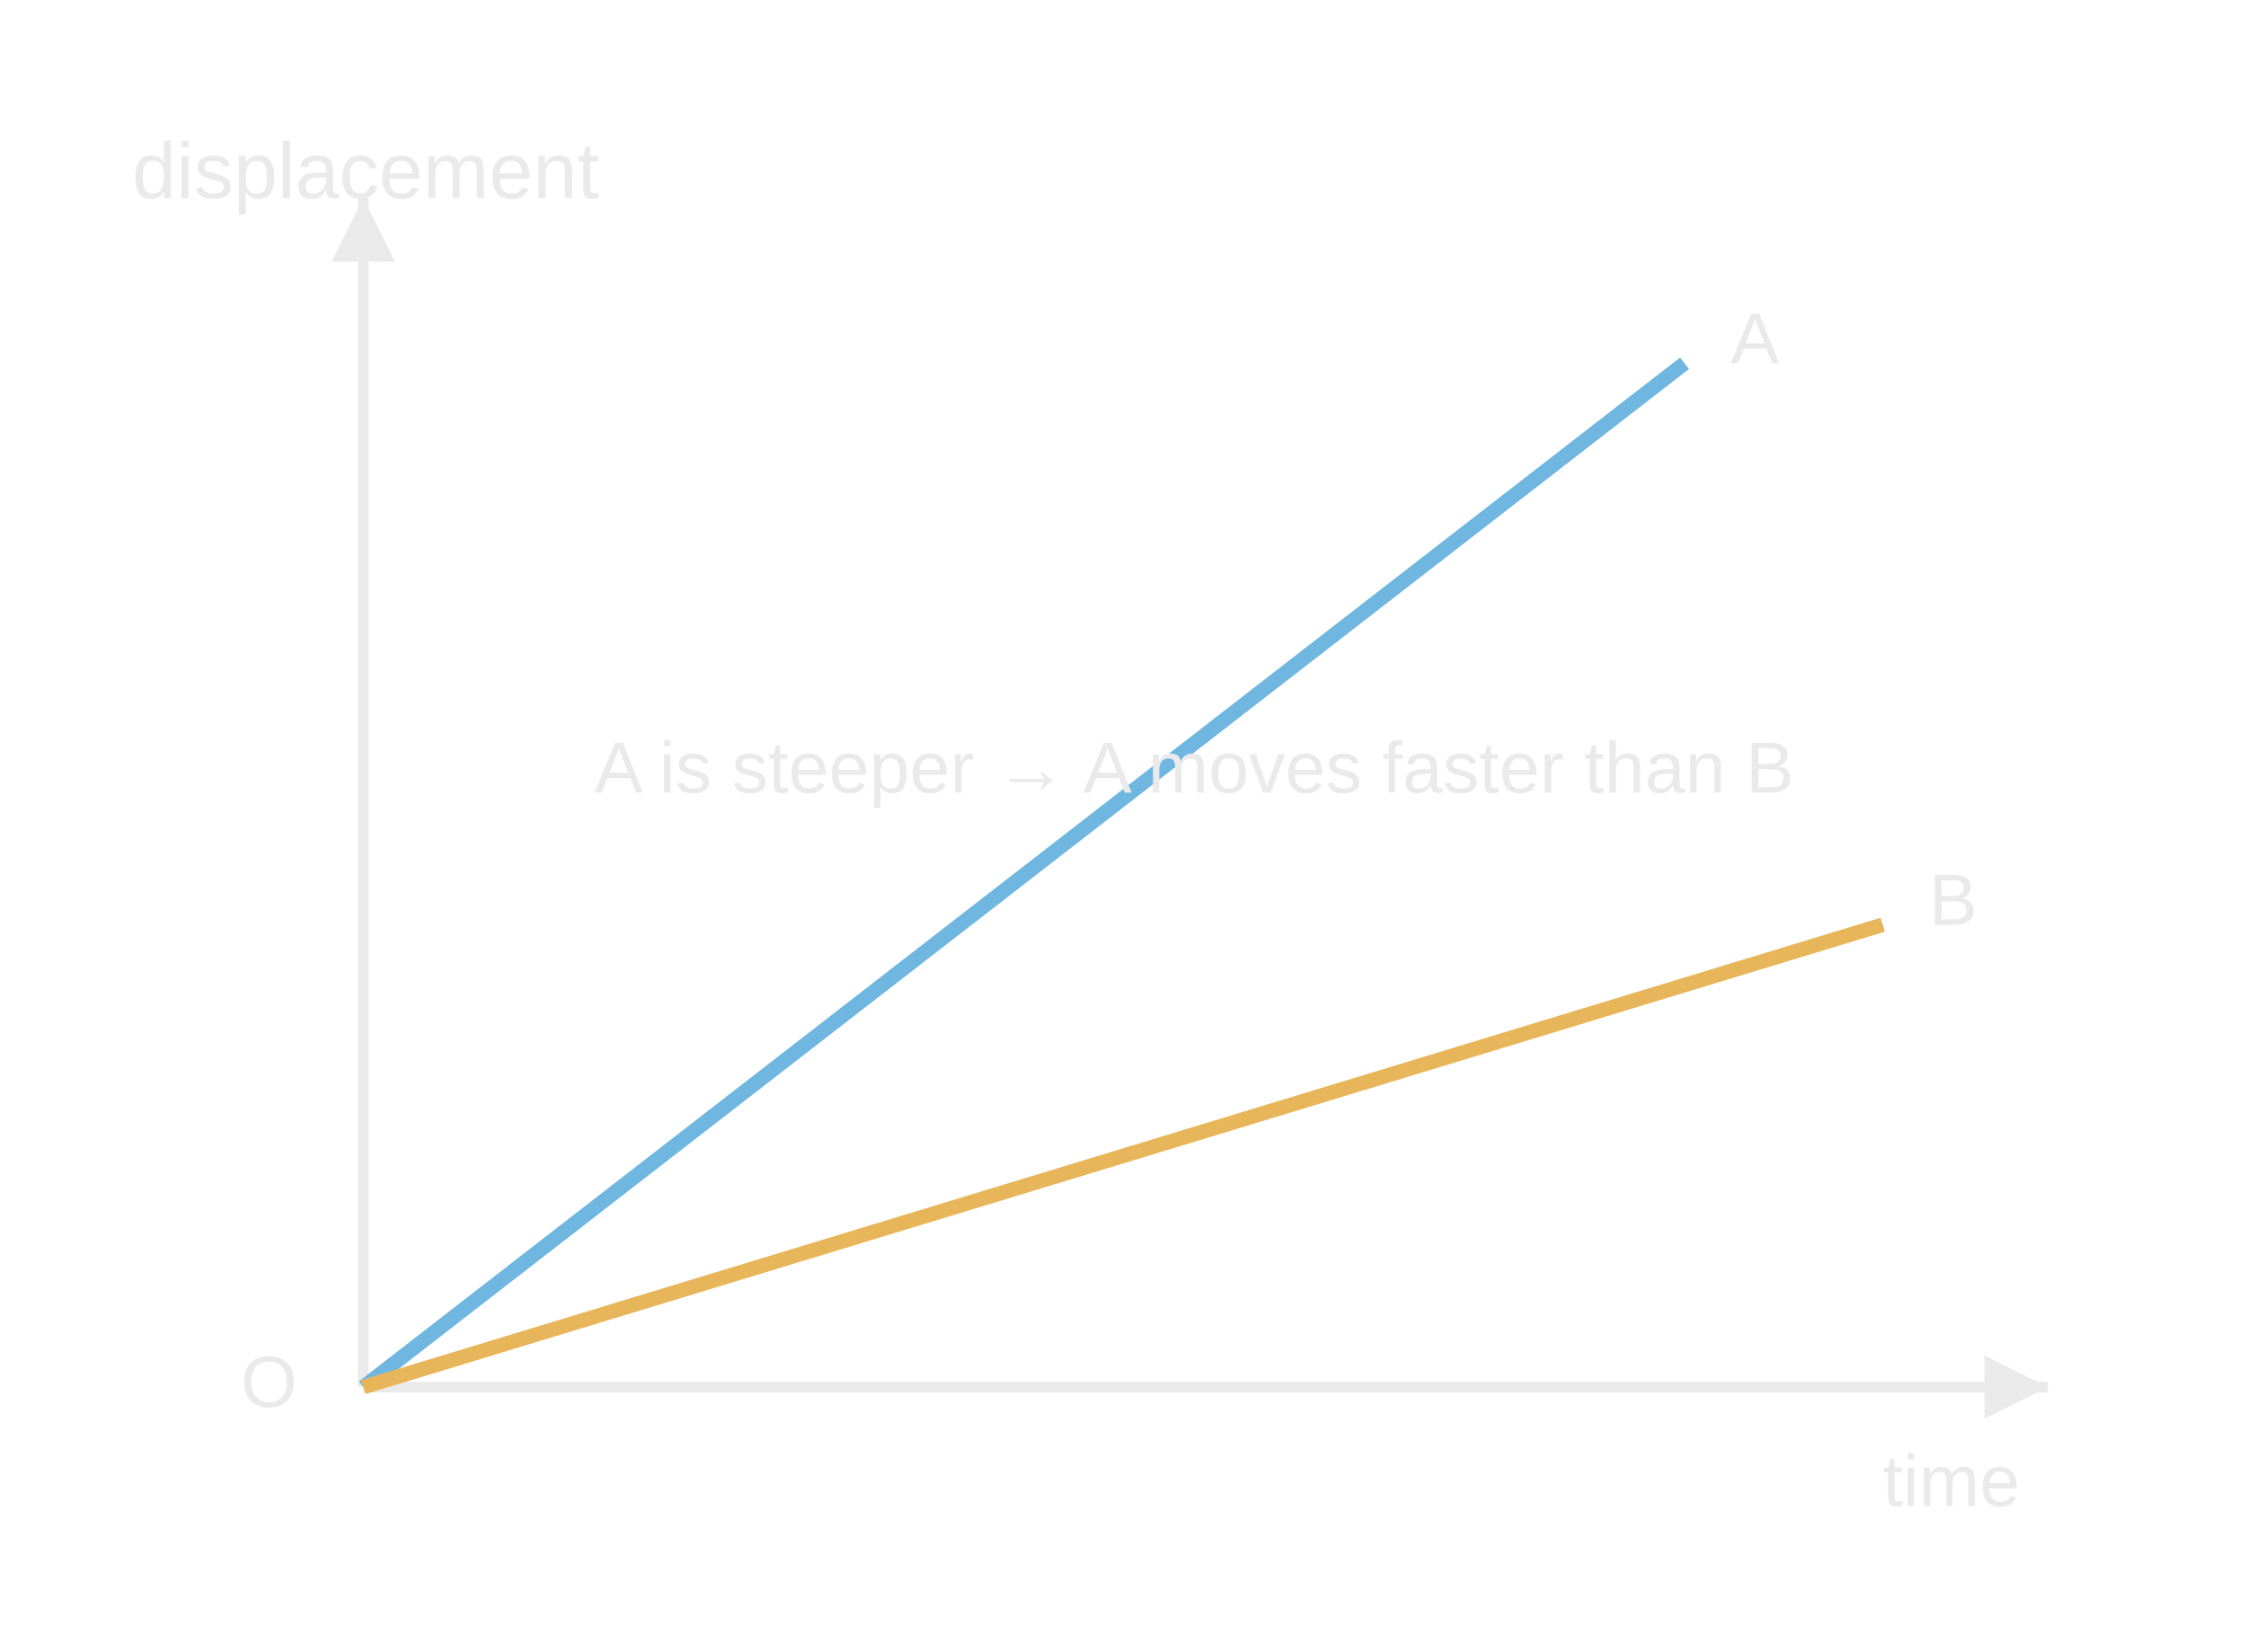
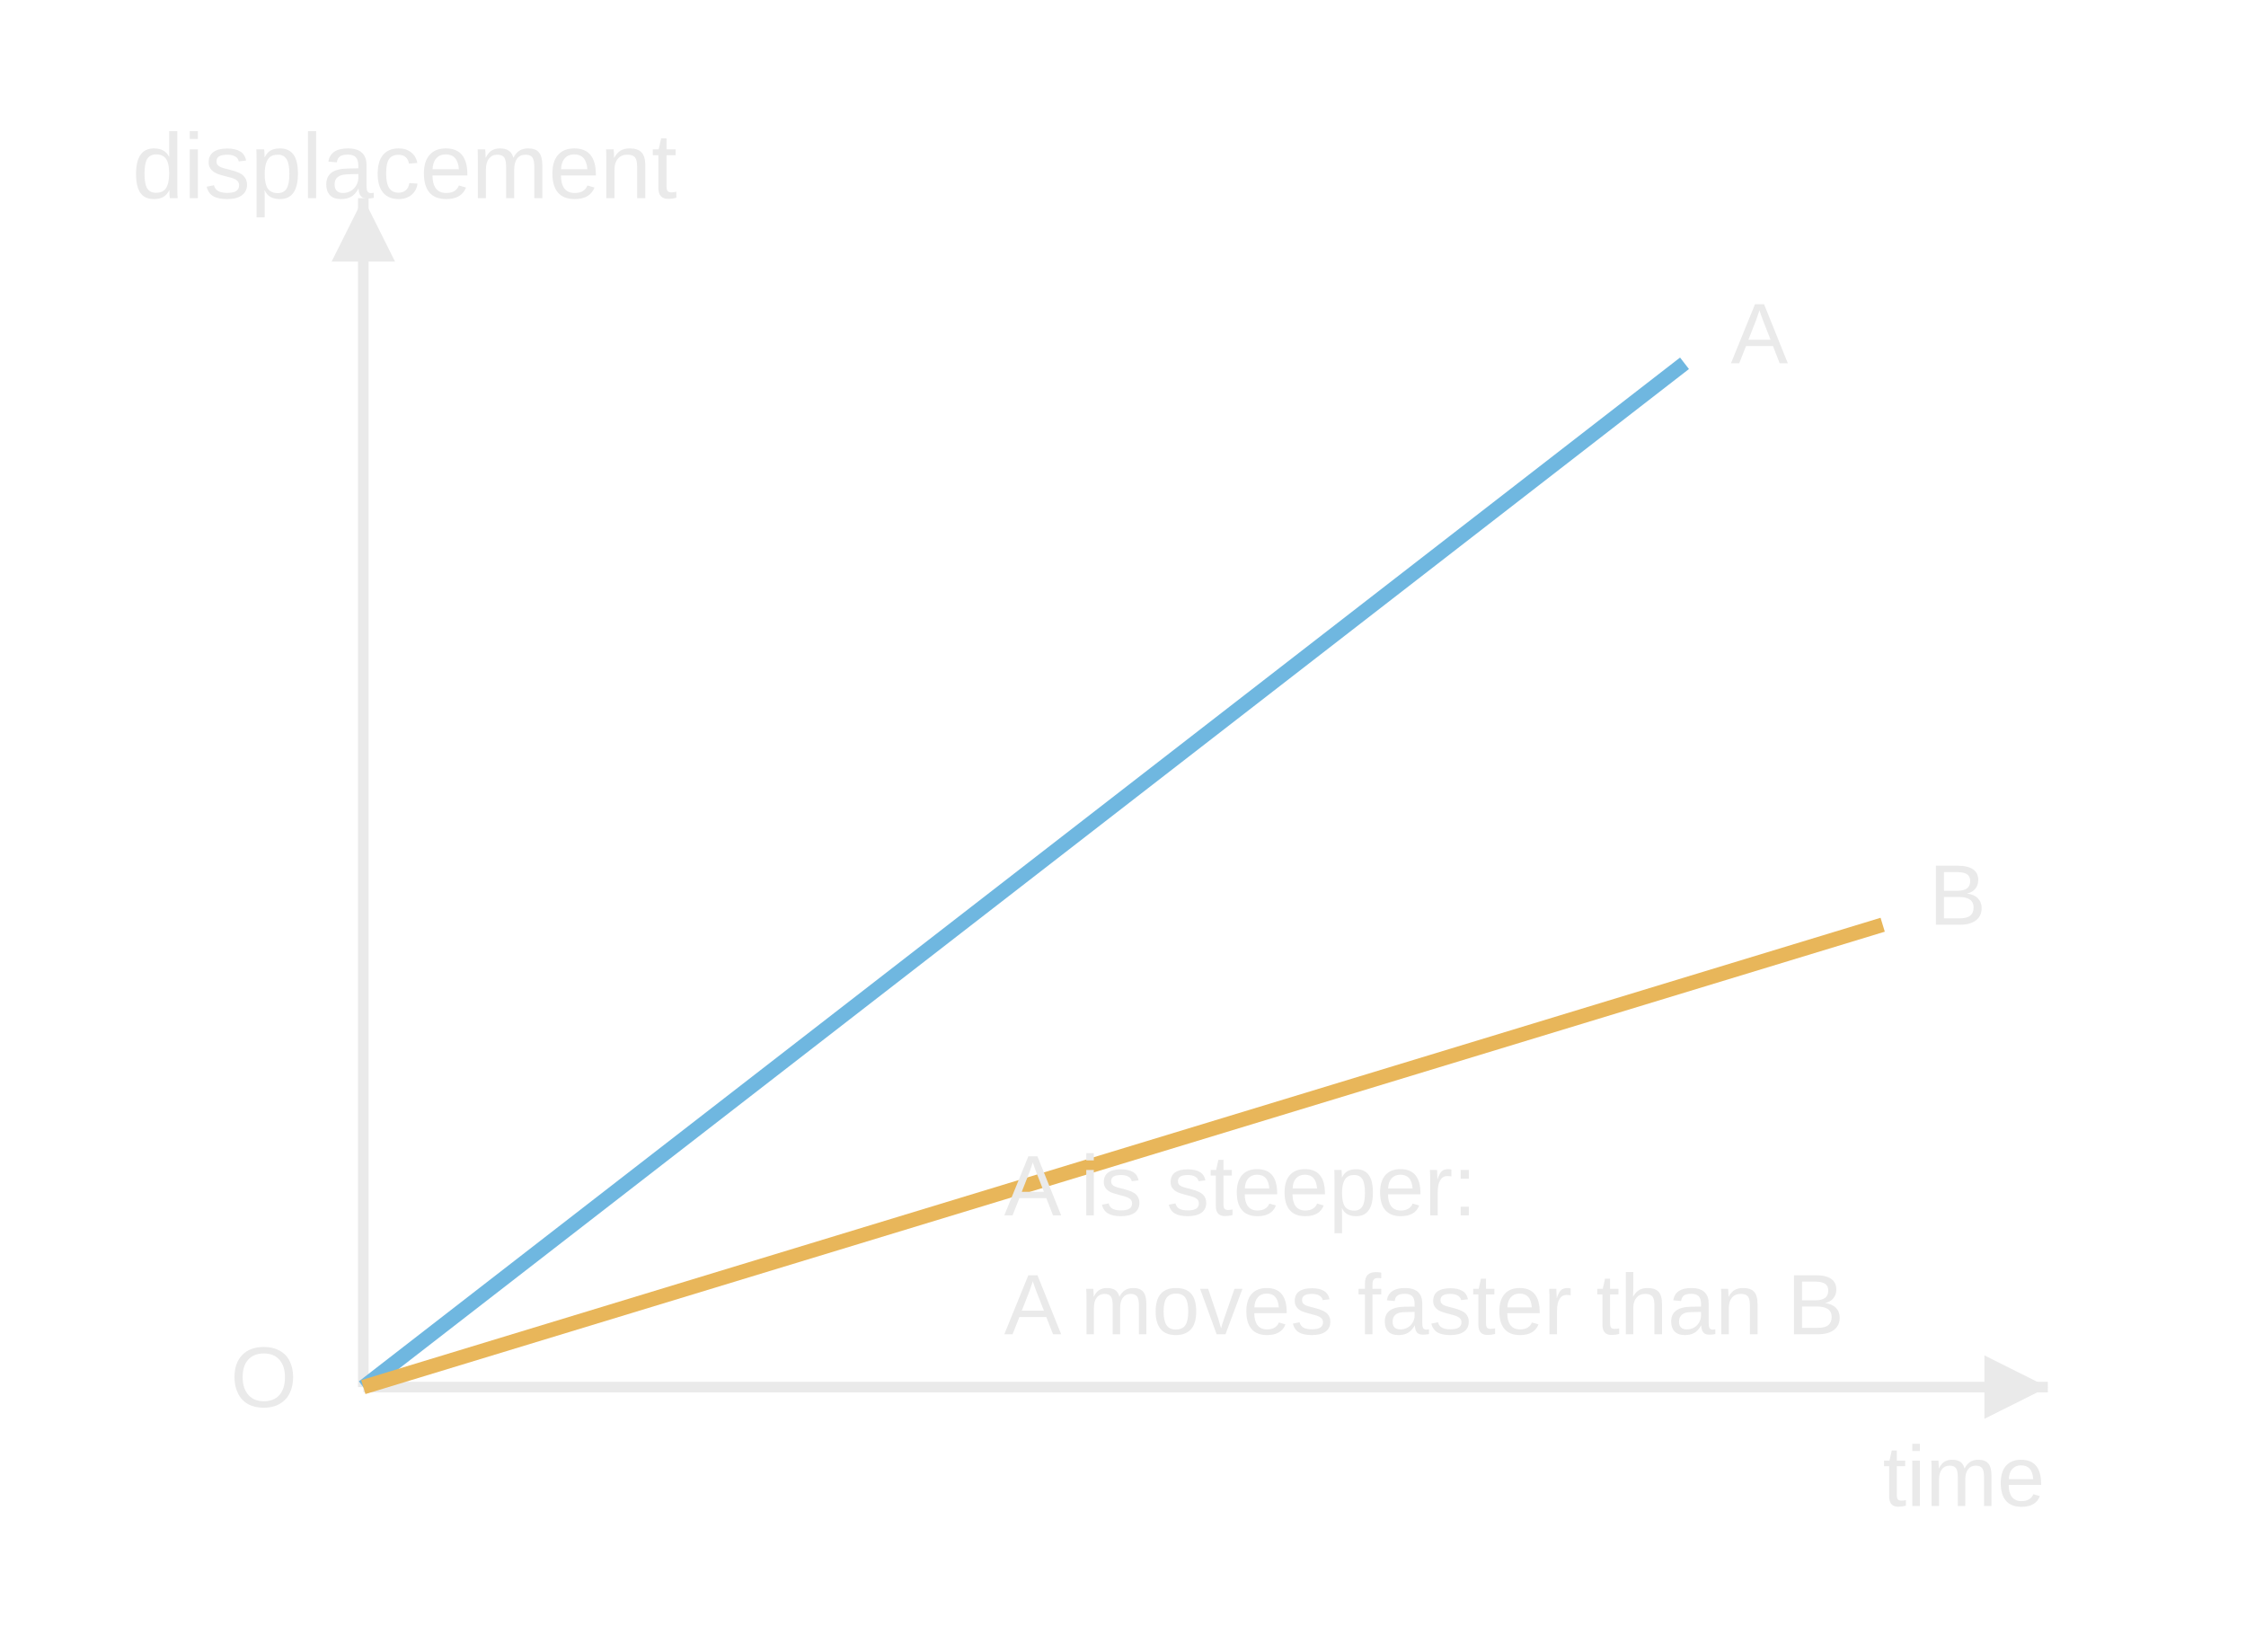
<svg xmlns="http://www.w3.org/2000/svg" viewBox="0 0 340 250" font-family="Segoe UI, Arial, sans-serif">
  <style>
-     text { fill:#EAEAEA; font-size:12px; }
+     text { fill:#EAEAEA; font-size:14px; }
    .axis { stroke:#EAEAEA; stroke-width:1.6; }
    .lineA { fill:none; stroke:#6FB7E0; stroke-width:2.2; }
    .lineB { fill:none; stroke:#E8B65A; stroke-width:2.2; }
-     .cap { font-size:11px; }
+     .cap { font-size:13px; }
  </style>
  <defs>
    <marker id="sa" markerWidth="8" markerHeight="8" refX="6" refY="3" orient="auto">
      <path d="M0,0 L6,3 L0,6 Z" fill="#EAEAEA" />
    </marker>
  </defs>
  <line class="axis" x1="55" y1="210" x2="55" y2="30" marker-end="url(#sa)" />
  <line class="axis" x1="55" y1="210" x2="310" y2="210" marker-end="url(#sa)" />
  <text x="20" y="30">displacement</text>
  <text x="285" y="228" class="cap">time</text>
  <text x="45" y="213" text-anchor="end" class="cap">O</text>
  <line class="lineA" x1="55" y1="210" x2="255" y2="55" />
  <line class="lineB" x1="55" y1="210" x2="285" y2="140" />
  <text x="262" y="55" fill="#6FB7E0" class="cap">A</text>
  <text x="292" y="140" fill="#E8B65A" class="cap">B</text>
-   <text x="90" y="120" class="cap">A is steeper → A moves faster than B</text>
+   <text x="152" y="184" class="cap">A is steeper:</text>
+   <text x="152" y="202" class="cap">A moves faster than B</text>
</svg>
